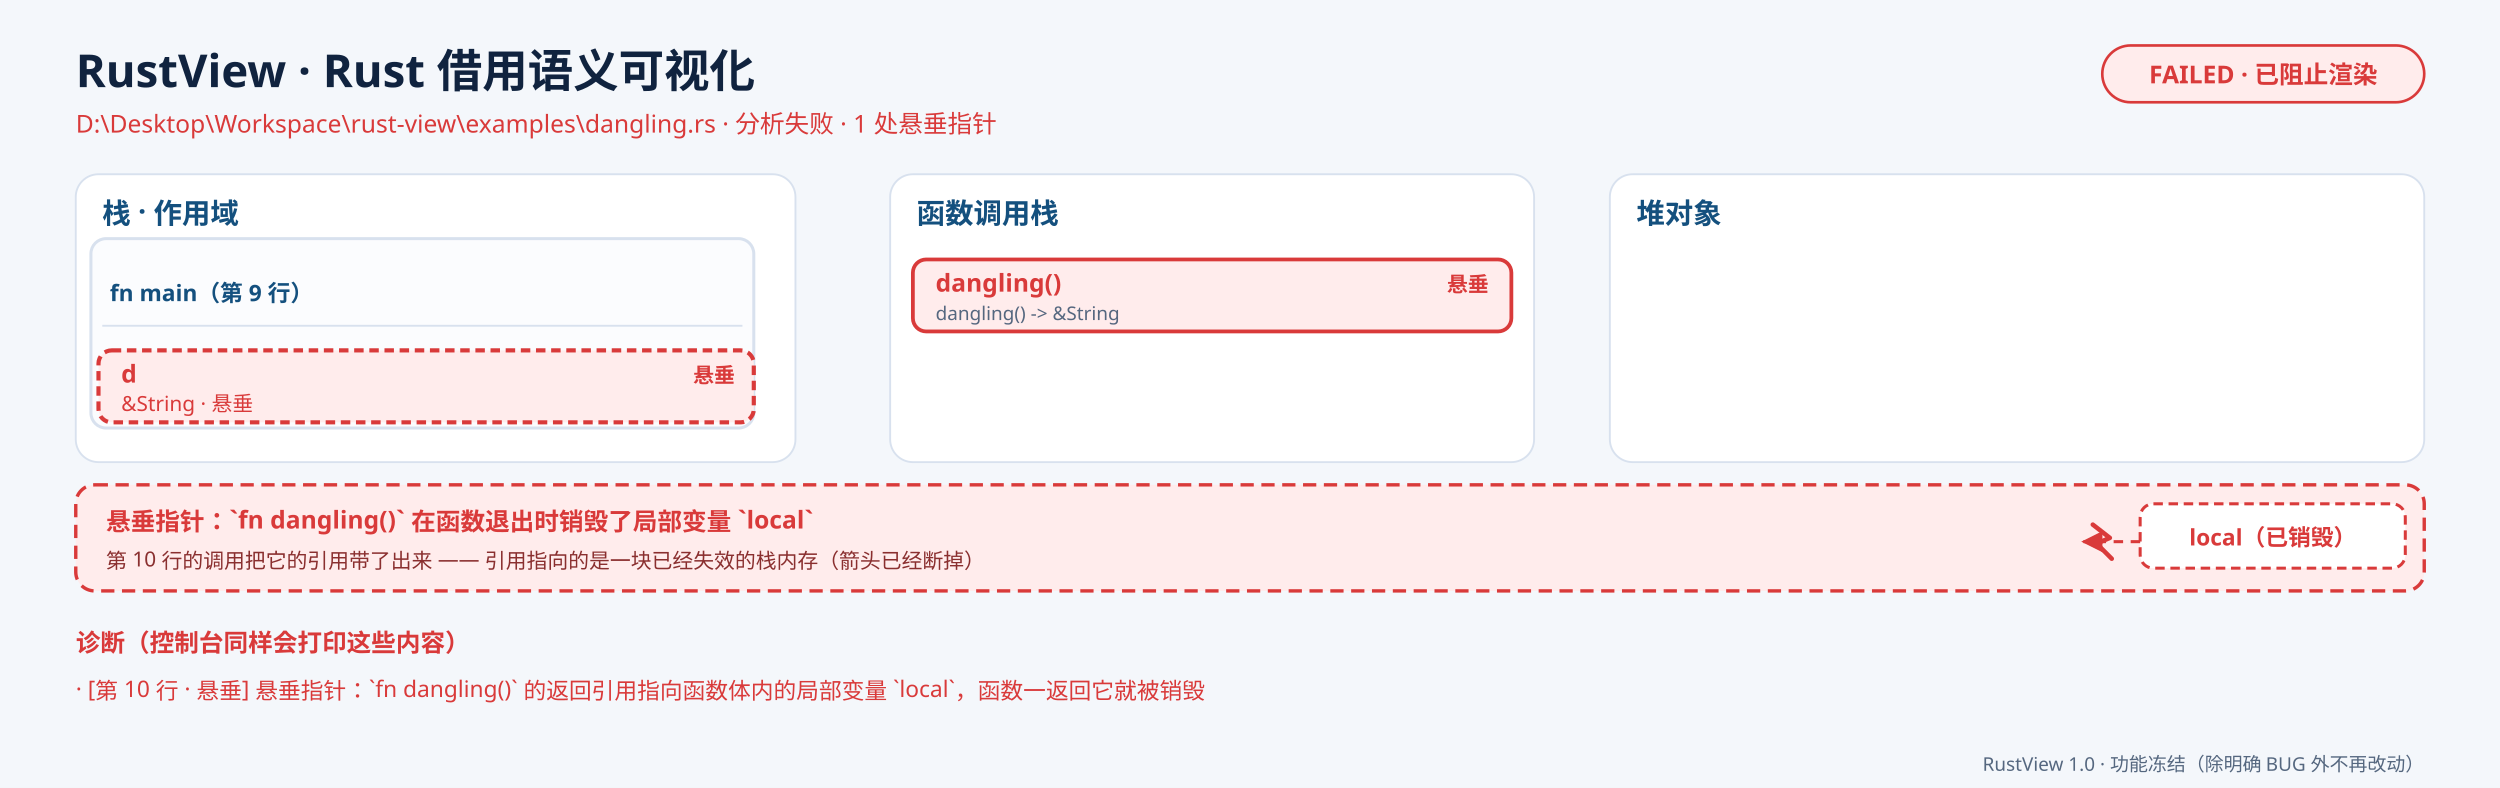
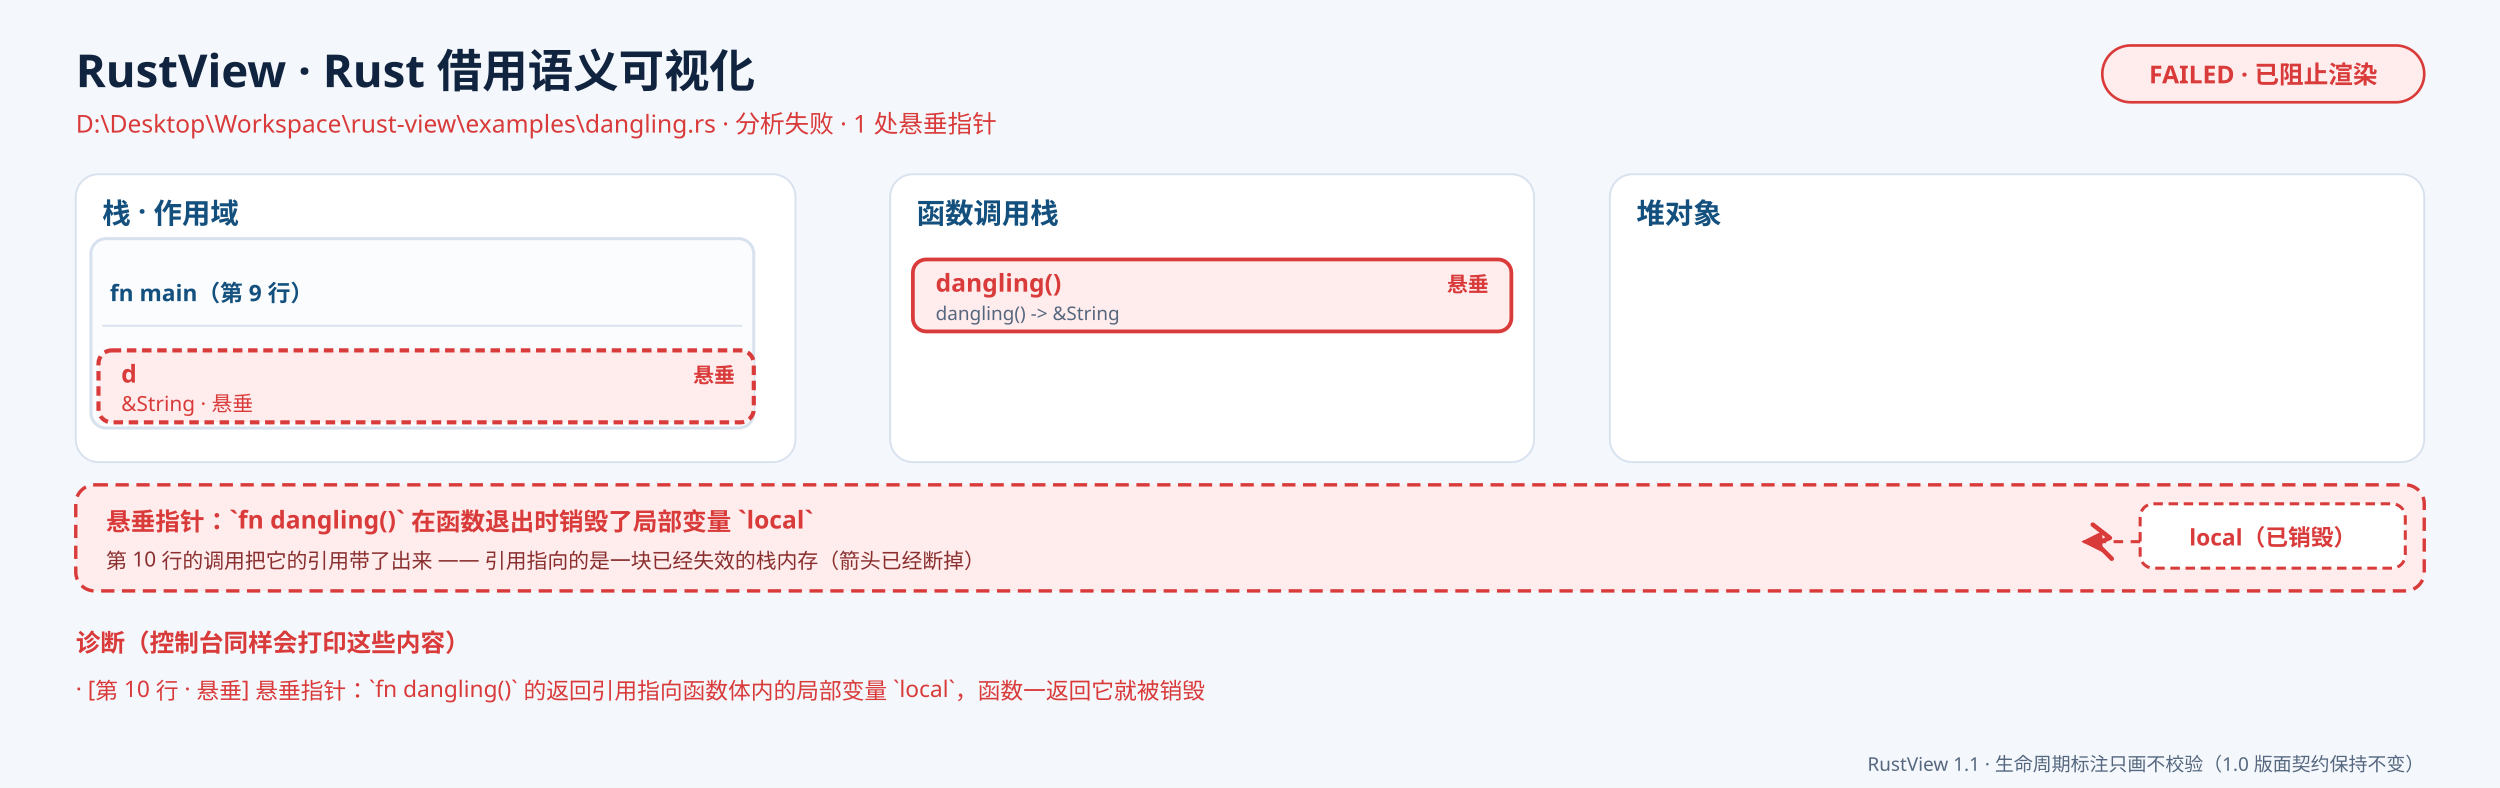
<svg xmlns="http://www.w3.org/2000/svg" viewBox="0 0 1320 416" width="1320" height="416" font-family="'Microsoft YaHei', 'Segoe UI', 'Noto Sans SC', sans-serif">
  <defs>
    <marker id="rv-arrow-move" viewBox="0 0 10 10" refX="9" refY="5" markerWidth="7" markerHeight="7" orient="auto">
      <path d="M 0 0 L 10 5 L 0 10 z" fill="#6b7c93" />
    </marker>
    <marker id="rv-arrow-imm" viewBox="0 0 10 10" refX="9" refY="5" markerWidth="7" markerHeight="7" orient="auto">
      <path d="M 0 0 L 10 5 L 0 10 z" fill="#2f7fd1" />
    </marker>
    <marker id="rv-arrow-mut" viewBox="0 0 10 10" refX="9" refY="5" markerWidth="7" markerHeight="7" orient="auto">
      <path d="M 0 0 L 10 5 L 0 10 z" fill="#e08a1e" />
    </marker>
    <marker id="rv-arrow-bad" viewBox="0 0 10 10" refX="9" refY="5" markerWidth="7" markerHeight="7" orient="auto">
      <path d="M 0 0 L 10 5 L 0 10 z" fill="#d93a3a" />
    </marker>
  </defs>
  <rect x="0" y="0" width="1320" height="416" rx="0" fill="#f4f7fb" />
  <text x="40" y="46" font-family="'Microsoft YaHei', 'Segoe UI', 'Noto Sans SC', sans-serif" font-size="24" fill="#10233f" font-weight="700">RustView · Rust 借用语义可视化</text>
  <text x="40" y="70" font-family="'Microsoft YaHei', 'Segoe UI', 'Noto Sans SC', sans-serif" font-size="13" fill="#d93a3a">D:\Desktop\Workspace\rust-view\examples\dangling.rs · 分析失败 · 1 处悬垂指针</text>
  <rect x="1110" y="24" width="170" height="30" rx="15" fill="#ffecec" stroke="#d93a3a" stroke-width="1.4" />
  <text x="1195" y="44" font-family="'Microsoft YaHei', 'Segoe UI', 'Noto Sans SC', sans-serif" font-size="13" fill="#d93a3a" font-weight="700" text-anchor="middle">FAILED · 已阻止渲染</text>
  <rect x="40" y="92" width="380" height="152" rx="12" fill="#ffffff" stroke="#d8e1ee" stroke-width="1" />
  <rect x="470" y="92" width="340" height="152" rx="12" fill="#ffffff" stroke="#d8e1ee" stroke-width="1" />
  <rect x="850" y="92" width="430" height="152" rx="12" fill="#ffffff" stroke="#d8e1ee" stroke-width="1" />
  <text x="54" y="118" font-family="'Microsoft YaHei', 'Segoe UI', 'Noto Sans SC', sans-serif" font-size="15" fill="#14507e" font-weight="700">栈 · 作用域</text>
  <text x="484" y="118" font-family="'Microsoft YaHei', 'Segoe UI', 'Noto Sans SC', sans-serif" font-size="15" fill="#14507e" font-weight="700">函数调用栈</text>
  <text x="864" y="118" font-family="'Microsoft YaHei', 'Segoe UI', 'Noto Sans SC', sans-serif" font-size="15" fill="#14507e" font-weight="700">堆对象</text>
  <rect x="48" y="126" width="350" height="100" rx="8" fill="#fbfcfe" stroke="#d8e1ee" stroke-width="1.6" />
  <line x1="54" y1="172" x2="392" y2="172" stroke="#d8e1ee" stroke-width="1" />
  <text x="58" y="159" font-family="'Microsoft YaHei', 'Segoe UI', 'Noto Sans SC', sans-serif" font-size="12" fill="#14507e" font-weight="700">fn main（第 9 行）</text>
  <rect x="52" y="185" width="346" height="38" rx="7" fill="#ffecec" stroke="#d93a3a" stroke-width="2.2" stroke-dasharray="5 3" />
  <text x="64" y="202" font-family="'Microsoft YaHei', 'Segoe UI', 'Noto Sans SC', sans-serif" font-size="13" fill="#d93a3a" font-weight="700">d</text>
  <text x="64" y="217" font-family="'Microsoft YaHei', 'Segoe UI', 'Noto Sans SC', sans-serif" font-size="11" fill="#d93a3a">&amp;String · 悬垂</text>
  <text x="388" y="202" font-family="'Microsoft YaHei', 'Segoe UI', 'Noto Sans SC', sans-serif" font-size="11" fill="#d93a3a" font-weight="700" text-anchor="end">悬垂</text>
  <rect x="482" y="137" width="316" height="38" rx="7" fill="#ffecec" stroke="#d93a3a" stroke-width="2" />
  <text x="494" y="154" font-family="'Microsoft YaHei', 'Segoe UI', 'Noto Sans SC', sans-serif" font-size="13" fill="#d93a3a" font-weight="700">dangling()</text>
  <text x="494" y="169" font-family="'Microsoft YaHei', 'Segoe UI', 'Noto Sans SC', sans-serif" font-size="10" fill="#55677f">dangling() -&gt; &amp;String</text>
  <text x="786" y="154" font-family="'Microsoft YaHei', 'Segoe UI', 'Noto Sans SC', sans-serif" font-size="11" fill="#d93a3a" font-weight="700" text-anchor="end">悬垂</text>
  <rect x="40" y="256" width="1240" height="56" rx="10" fill="#ffecec" stroke="#d93a3a" stroke-width="1.8" stroke-dasharray="7 4" />
  <text x="56" y="280" font-family="'Microsoft YaHei', 'Segoe UI', 'Noto Sans SC', sans-serif" font-size="13" fill="#d93a3a" font-weight="700">悬垂指针：`fn dangling()` 在函数退出时销毁了局部变量 `local`</text>
  <text x="56" y="300" font-family="'Microsoft YaHei', 'Segoe UI', 'Noto Sans SC', sans-serif" font-size="11" fill="#8a2f2f">第 10 行的调用把它的引用带了出来 —— 引用指向的是一块已经失效的栈内存（箭头已经断掉）</text>
  <rect x="1130" y="266" width="140" height="34" rx="7" fill="#ffffff" stroke="#d93a3a" stroke-width="1.6" stroke-dasharray="5 3" />
  <text x="1200" y="288" font-family="'Microsoft YaHei', 'Segoe UI', 'Noto Sans SC', sans-serif" font-size="12" fill="#d93a3a" font-weight="700" text-anchor="middle">local（已销毁）</text>
  <path d="M 1130 286 C 1110 286, 1110 286, 1100 286" fill="none" stroke="#d93a3a" stroke-width="1.6" stroke-dasharray="5 4" marker-end="url(#rv-arrow-bad)" />
  <polyline points="1105,277 1114,284 1107,287 1115,295" fill="none" stroke="#d93a3a" stroke-width="2.4" stroke-linejoin="round" stroke-linecap="round" />
  <text x="40" y="344" font-family="'Microsoft YaHei', 'Segoe UI', 'Noto Sans SC', sans-serif" font-size="13" fill="#d93a3a" font-weight="700">诊断（控制台同样会打印这些内容）</text>
  <text x="40" y="368" font-family="'Microsoft YaHei', 'Segoe UI', 'Noto Sans SC', sans-serif" font-size="12" fill="#d93a3a">· [第 10 行 · 悬垂] 悬垂指针：`fn dangling()` 的返回引用指向函数体内的局部变量 `local`，函数一返回它就被销毁</text>
-   <text x="1280" y="407" font-family="'Microsoft YaHei', 'Segoe UI', 'Noto Sans SC', sans-serif" font-size="10" fill="#55677f" text-anchor="end">RustView 1.0 · 功能冻结（除明确 BUG 外不再改动）</text>
+   <text x="1280" y="407" font-family="'Microsoft YaHei', 'Segoe UI', 'Noto Sans SC', sans-serif" font-size="10" fill="#55677f" text-anchor="end">RustView 1.1 · 生命周期标注只画不校验（1.0 版面契约保持不变）</text>
</svg>
